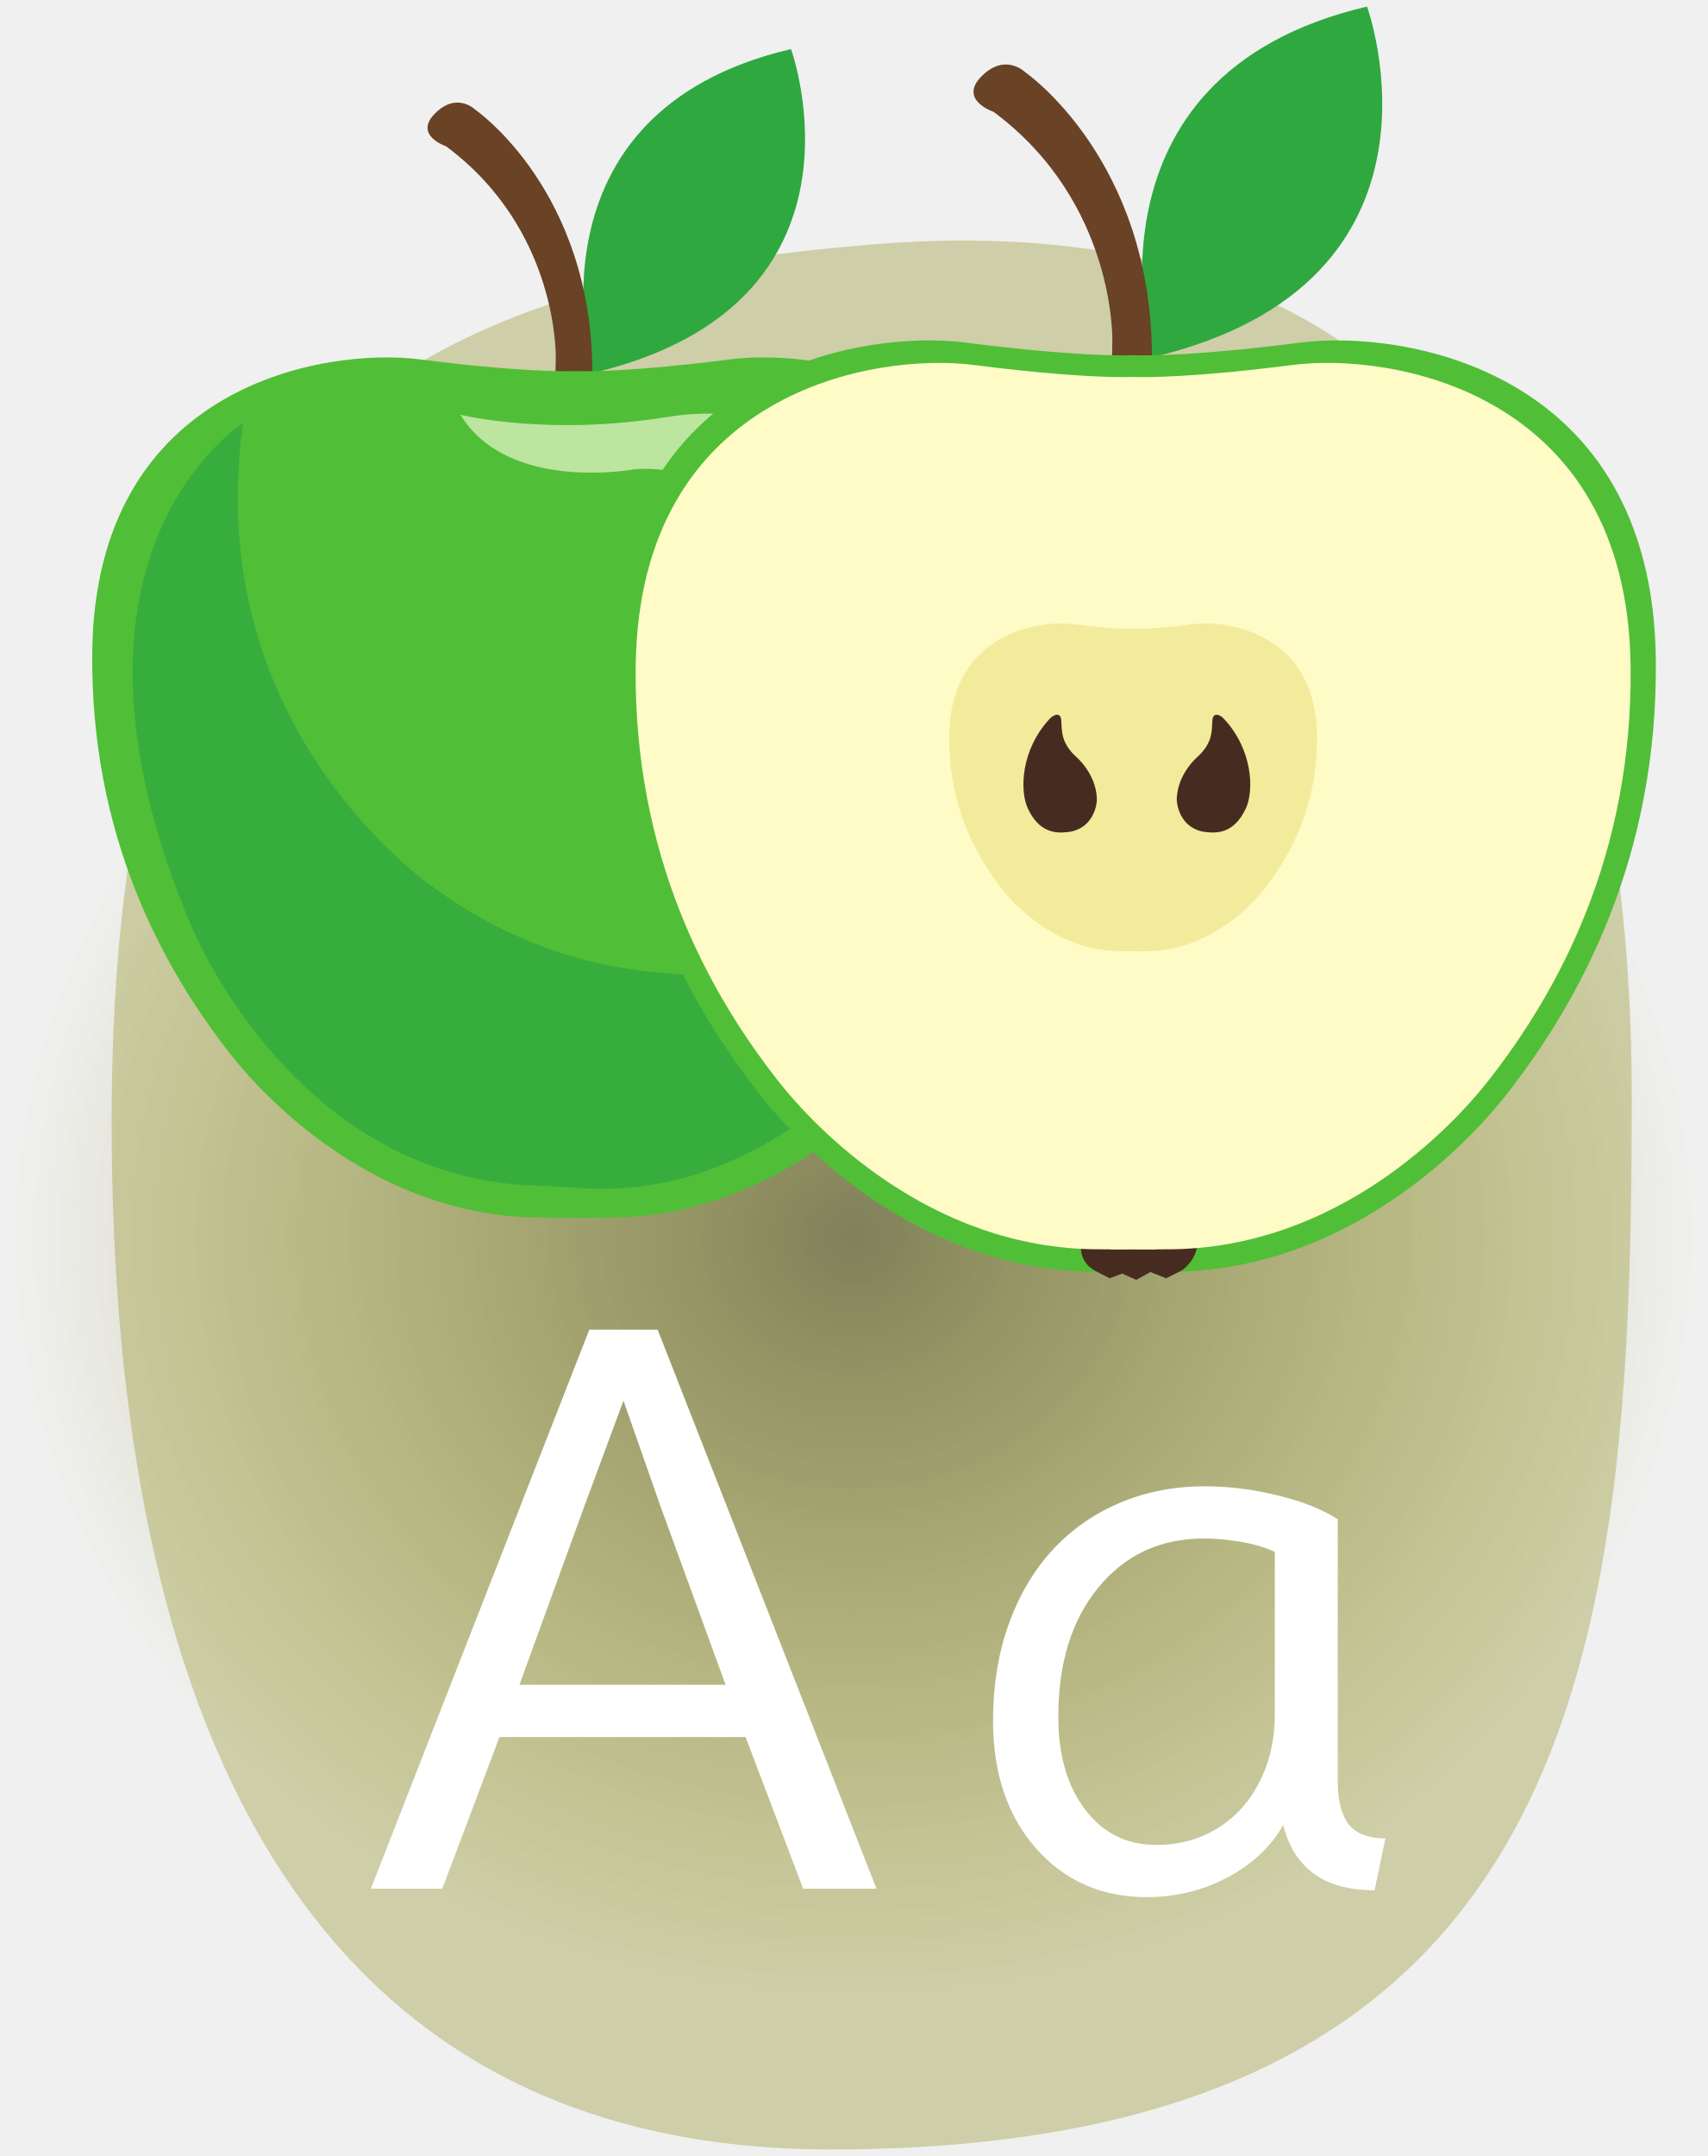
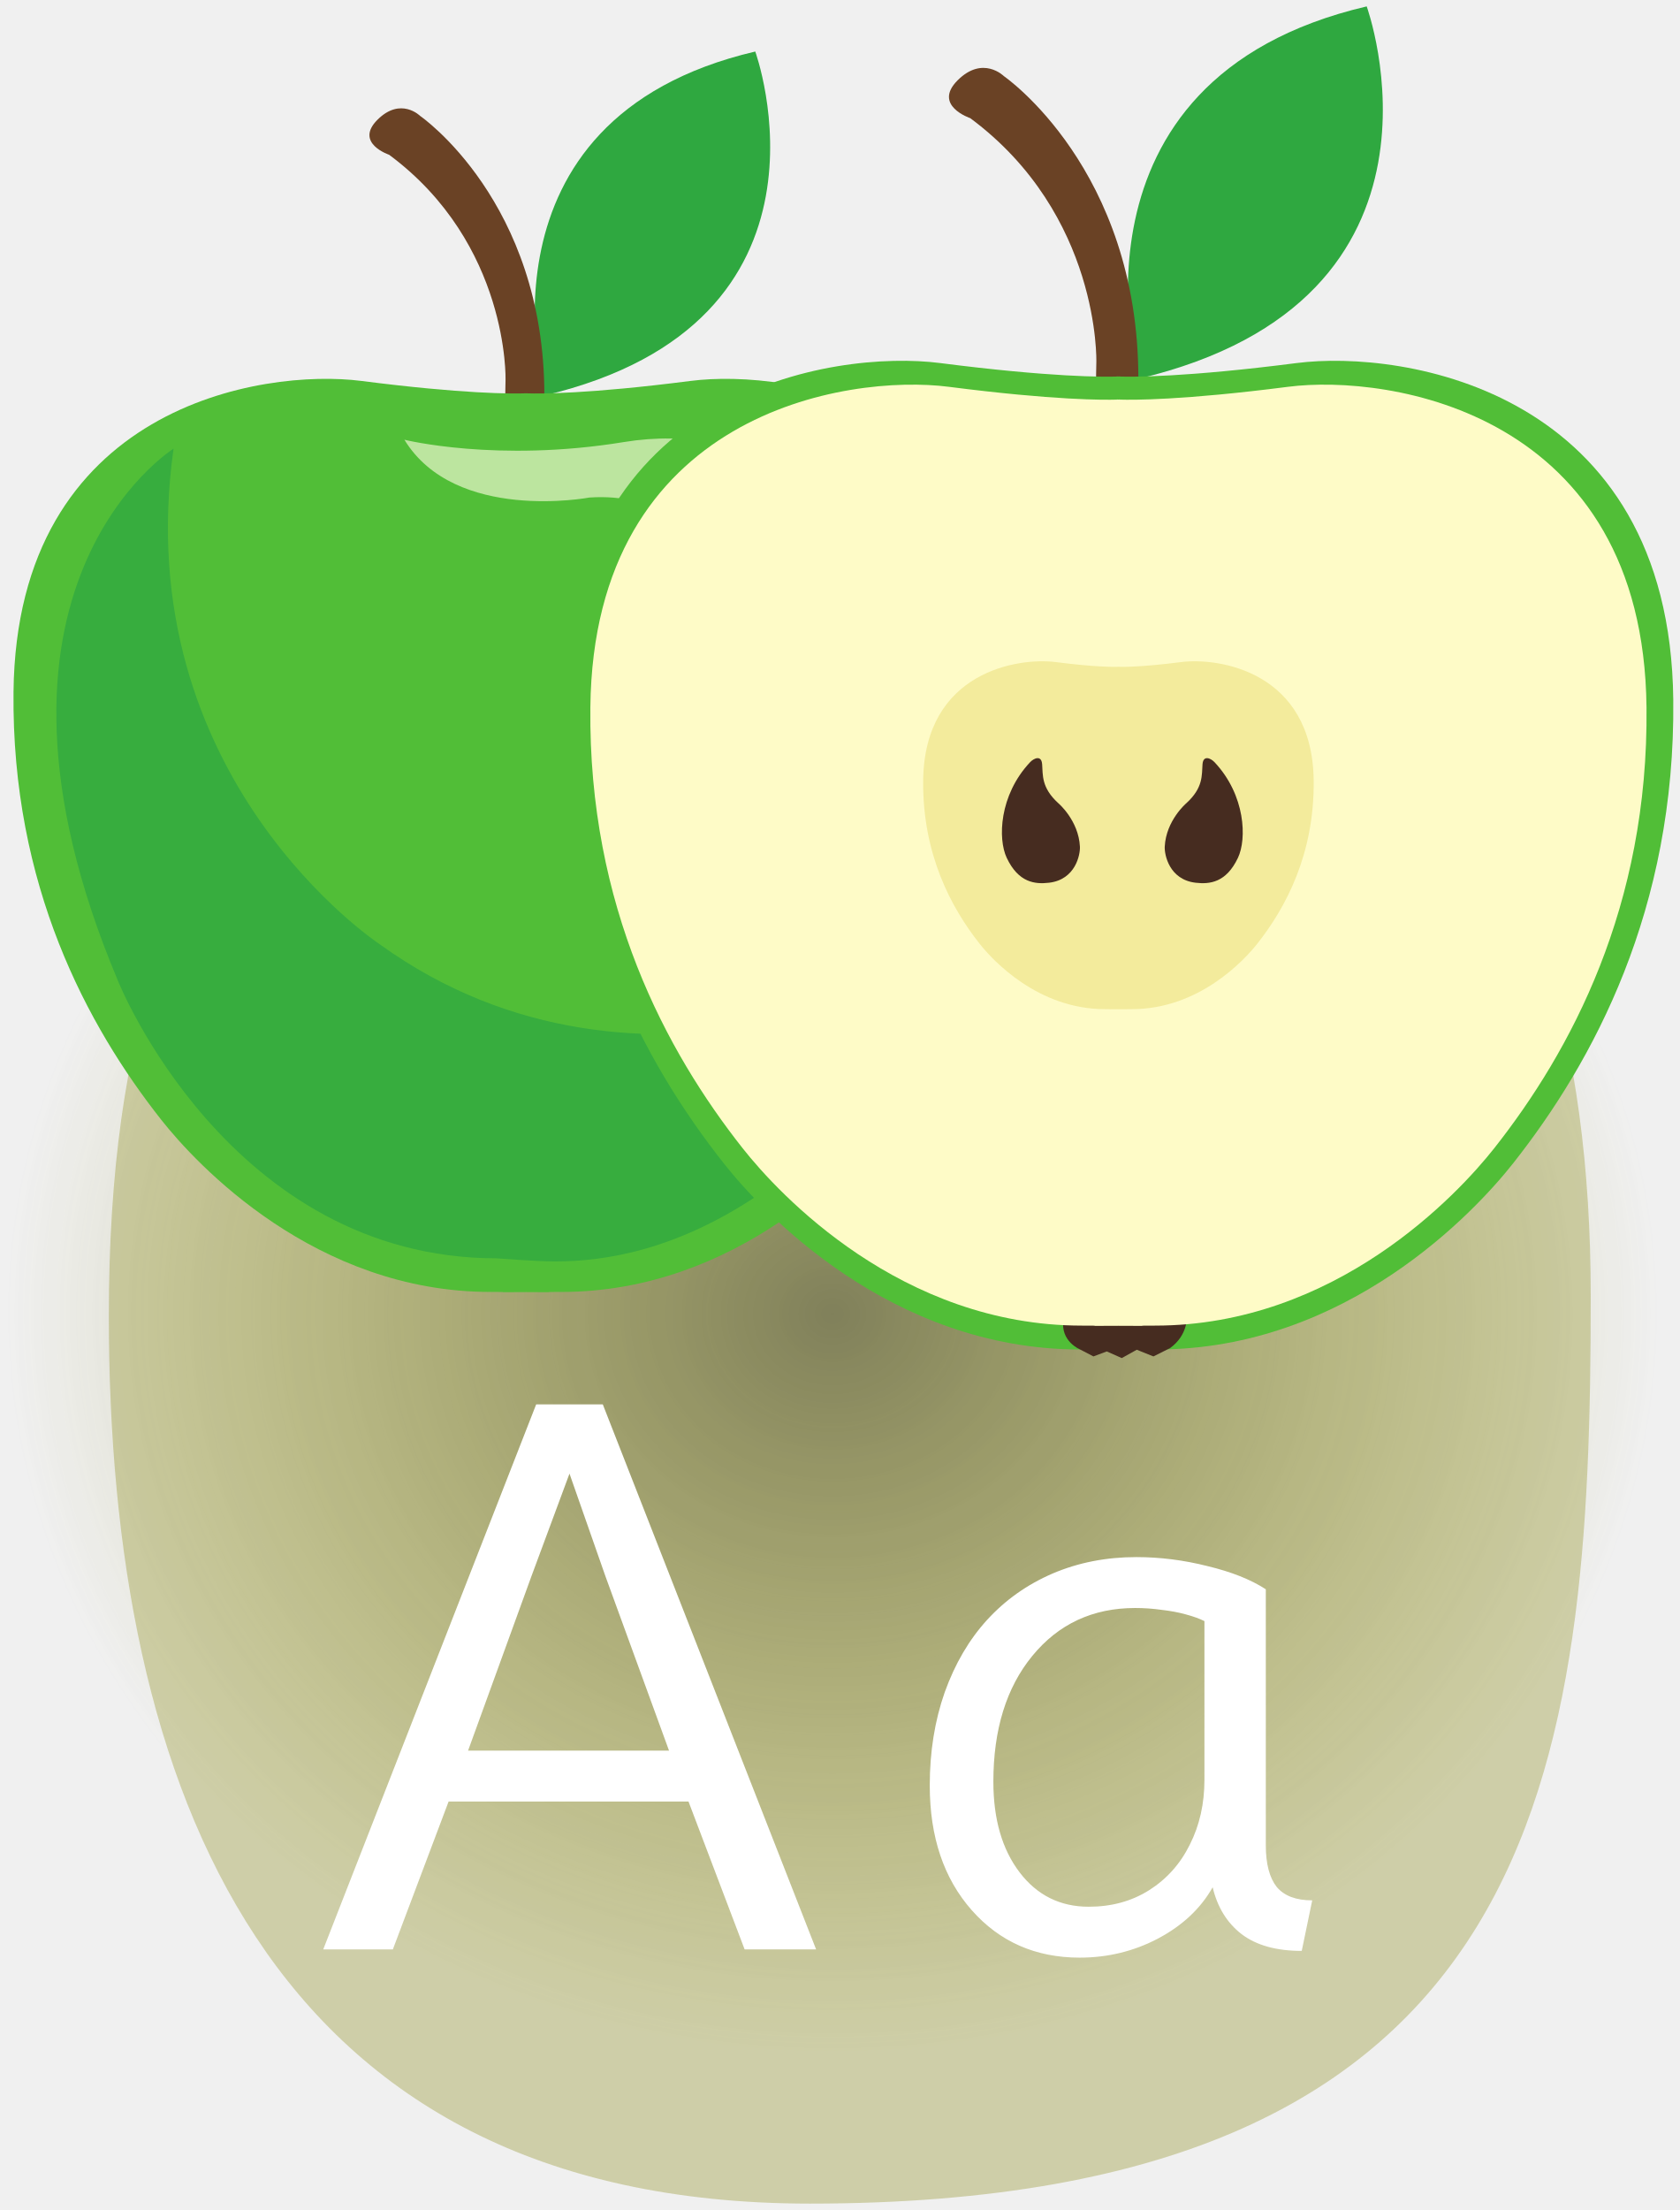
- <svg xmlns="http://www.w3.org/2000/svg" xmlns:xlink="http://www.w3.org/1999/xlink" version="1.1" width="260.679" height="329.002" viewBox="0 0 260.679 329.002" id="svg2985" style="overflow:visible">
+ <svg xmlns="http://www.w3.org/2000/svg" xmlns:xlink="http://www.w3.org/1999/xlink" version="1.1" width="262.989" height="345.924" viewBox="0 0 262.989 345.924" id="svg2985" style="overflow:visible">
  <defs id="defs3078">
    <linearGradient id="linearGradient4301">
      <stop style="stop-color:#404040;stop-opacity:1;" offset="0" id="stop4303" />
      <stop style="stop-color:#808000;stop-opacity:0;" offset="1" id="stop4305" />
    </linearGradient>
    <linearGradient id="linearGradient4088">
      <stop style="stop-color:#000000;stop-opacity:1;" offset="0" id="stop4090" />
      <stop style="stop-color:#c8cc95;stop-opacity:0;" offset="1" id="stop4092" />
    </linearGradient>
    <linearGradient id="linearGradient3910">
      <stop style="stop-color:#d1f5bc;stop-opacity:1;" offset="0" id="stop3912" />
      <stop style="stop-color:#9ce970;stop-opacity:0;" offset="1" id="stop3915" />
    </linearGradient>
    <linearGradient id="linearGradient3878">
      <stop style="stop-color:#6e8f5b;stop-opacity:1;" offset="0" id="stop3880" />
      <stop style="stop-color:#ebebeb;stop-opacity:0;" offset="1" id="stop3882" />
    </linearGradient>
    <linearGradient id="linearGradient4407">
      <stop style="stop-color:#5a932e;stop-opacity:1;" offset="0" id="stop4409" />
      <stop style="stop-color:#008000;stop-opacity:0;" offset="1" id="stop4411" />
    </linearGradient>
    <linearGradient id="linearGradient3920">
      <stop id="stop3922" style="stop-color:#f76605;stop-opacity:1" offset="0" />
      <stop id="stop3924" style="stop-color:#f76605;stop-opacity:0" offset="1" />
    </linearGradient>
    <linearGradient id="linearGradient3912">
      <stop id="stop3914" style="stop-color:#f76605;stop-opacity:1" offset="0" />
      <stop id="stop3916" style="stop-color:#f76605;stop-opacity:0" offset="1" />
    </linearGradient>
    <linearGradient x1="266.478" y1="211.68" x2="229.985" y2="1" id="linearGradient3926" xlink:href="#linearGradient3920" gradientUnits="userSpaceOnUse" />
    <linearGradient x1="181.082" y1="130.101" x2="215.935" y2="39.45" id="linearGradient3928" xlink:href="#linearGradient3912" gradientUnits="userSpaceOnUse" gradientTransform="matrix(1,0,0,0.8609317,-54.55841,-74.85106)" />
    <radialGradient xlink:href="#linearGradient4088" id="radialGradient4094" cx="78.698" cy="50.058" fx="78.698" fy="50.058" r="99.455" gradientTransform="matrix(1,0,0,0.2369623,0,38.19639)" gradientUnits="userSpaceOnUse" />
    <radialGradient xlink:href="#linearGradient4088-8" id="radialGradient4104-4" cx="78.698" cy="50.058" fx="78.698" fy="50.058" r="99.455" gradientTransform="matrix(1,0,0,0.2369623,0,38.19639)" gradientUnits="userSpaceOnUse" />
    <linearGradient id="linearGradient4088-8">
      <stop style="stop-color:#000000;stop-opacity:1;" offset="0" id="stop4090-2" />
      <stop style="stop-color:#000000;stop-opacity:0;" offset="1" id="stop4092-2" />
    </linearGradient>
    <radialGradient xlink:href="#linearGradient4088-8" id="radialGradient4106-5" gradientUnits="userSpaceOnUse" gradientTransform="matrix(1,0,0,0.2369623,0,38.19639)" cx="78.698" cy="50.058" fx="78.698" fy="50.058" r="99.455" />
    <radialGradient xlink:href="#linearGradient4088" id="radialGradient4162" cx="78.698" cy="50.058" fx="78.698" fy="50.058" r="99.455" gradientTransform="matrix(1,0,0,0.2369623,0,38.19639)" gradientUnits="userSpaceOnUse" spreadMethod="pad" />
    <radialGradient xlink:href="#linearGradient4088" id="radialGradient4164" gradientUnits="userSpaceOnUse" gradientTransform="matrix(0.615615,-0.00320847,1.5412167e-4,0.1356629,37.45477,51.19507)" spreadMethod="pad" cx="100.392" cy="142.538" fx="100.392" fy="142.538" r="99.455" />
    <radialGradient xlink:href="#linearGradient4088-4" id="radialGradient4162-1" cx="78.698" cy="50.058" fx="78.698" fy="50.058" r="99.455" gradientTransform="matrix(1,0,0,0.2369623,0,38.19639)" gradientUnits="userSpaceOnUse" spreadMethod="pad" />
    <linearGradient id="linearGradient4088-4">
      <stop style="stop-color:#000000;stop-opacity:1;" offset="0" id="stop4090-1" />
      <stop style="stop-color:#c8cc95;stop-opacity:0;" offset="1" id="stop4092-8" />
    </linearGradient>
    <radialGradient xlink:href="#linearGradient4088-4" id="radialGradient4164-9" gradientUnits="userSpaceOnUse" gradientTransform="matrix(0.615615,-0.00320847,1.5412167e-4,0.1356629,37.45477,51.19507)" spreadMethod="pad" cx="100.392" cy="142.538" fx="100.392" fy="142.538" r="99.455" />
    <linearGradient id="linearGradient4181">
      <stop style="stop-color:#000000;stop-opacity:1;" offset="0" id="stop4183" />
      <stop style="stop-color:#c8cc95;stop-opacity:0.453;" offset="1" id="stop4185" />
    </linearGradient>
    <radialGradient r="99.455" fy="142.538" fx="100.392" cy="142.538" cx="100.392" spreadMethod="pad" gradientTransform="matrix(0.615615,-0.00320847,1.5412167e-4,0.1356629,37.45477,51.19507)" gradientUnits="userSpaceOnUse" id="radialGradient4189" xlink:href="#linearGradient4088-4" />
-     <radialGradient xlink:href="#linearGradient4301" id="radialGradient4307" cx="121.95" cy="157.956" fx="121.95" fy="157.956" r="107.583" gradientTransform="matrix(1.202231,0,0,1.083338,-16.27259,17.61481)" gradientUnits="userSpaceOnUse" />
+     <radialGradient xlink:href="#linearGradient4301" id="radialGradient4307" cx="121.95" cy="157.956" fx="121.95" fy="157.956" r="107.583" gradientTransform="matrix(1.202231,0,0,1.083338,-16.27259,34.53615)" gradientUnits="userSpaceOnUse" />
  </defs>
-   <path style="opacity:0.631;fill:url(#radialGradient4307);fill-opacity:1;stroke:none;overflow:visible" d="m 259.679,176.996 c 0,66.813 -7.712,128.288 -136.295,128.288 -94.755,0 -122.383,-58.69 -122.383,-125.503 0,-81.434 46.829,-102.356 129.844,-107.143 86.254,-4.974 128.834,31.279 128.834,104.358 z" id="path3929-4" />
-   <path style="opacity:0.3;fill:#808000;fill-opacity:1;stroke:none" d="m 249.065,167.684 c 0,83.495 -6.918,160.318 -122.253,160.318 -84.993,0 -109.774,-73.343 -109.774,-156.838 0,-101.766 42.004,-127.912 116.467,-133.894 77.367,-6.215 115.56,39.089 115.56,130.414 z" id="path3929" />
-   <g id="layer1" transform="translate(17.27412,18.47588)">
-     <g id="g13987" transform="matrix(2.124238,0,0,2.124238,-63.42916,-132.6019)">
+   <path style="opacity:0.631;fill:url(#radialGradient4307);fill-opacity:1;stroke:none;overflow:visible" d="m 259.679,193.917 c 0,66.813 -7.712,128.288 -136.295,128.288 -94.755,0 -122.383,-58.69 -122.383,-125.503 0,-81.434 46.829,-102.356 129.844,-107.143 86.254,-4.974 128.834,31.279 128.834,104.358 z" id="path3929-4" />
+   <path style="opacity:0.3;fill:#808000;fill-opacity:1;stroke:none" d="m 249.065,202.866 c 0,73.985 -6.918,142.058 -122.253,142.058 -84.993,0 -109.774,-64.989 -109.774,-138.974 0,-90.174 42.004,-113.343 116.467,-118.644 77.367,-5.507 115.56,34.637 115.56,115.56 z" id="path3929" />
+   <g id="layer1" transform="translate(17.27412,35.39722)">
+     <g id="g13987" transform="matrix(2.313041,0,0,2.313041,-80.74865,-159.7557)">
      <path d="m 64.292,80.526 c 0,0 -5.31,-18.691 14.274,-23.275 0,0 6.666,18.334 -14.274,23.275" style="fill:#2fa840;fill-opacity:1;fill-rule:nonzero;stroke:none" id="path3286" />
      <path d="m 61.663,79.476 c 0,0 0.264,-9.196 -7.883,-15.24 0,0 -2.364,-0.789 -0.789,-2.366 1.577,-1.576 2.891,-0.261 2.891,-0.261 0,0 8.409,5.78 8.409,18.918 0,13.137 -2.89,7.883 -2.629,-1.05" style="fill:#6a4225;fill-opacity:1;fill-rule:nonzero;stroke:none" id="path3288" />
      <path d="m 74.187,79.542 c -6.945,0.891 -10.229,0.868 -11.038,0.841 l 0,-0.007 -0.106,0.005 -0.106,-0.005 0,0.007 c -0.807,0.026 -4.091,0.05 -11.037,-0.841 -6.643,-0.851 -23.335,1.667 -23.543,21.043 -0.141,13.11 4.997,22.614 10,28.957 2.391,3.031 10.418,11.65 22.29,11.65 0.111,0 0.43,0 0.833,0.002 l 0,0.015 c 0.179,0 0.835,-0.002 1.564,-0.008 0.729,0.005 1.386,0.008 1.564,0.008 l 0,-0.015 c 0.404,-0.002 0.723,-0.002 0.833,-0.002 11.873,0 19.9,-8.619 22.29,-11.65 5.003,-6.344 10.143,-15.848 10,-28.957 -0.207,-19.375 -16.899,-21.894 -23.543,-21.043" style="fill:#51be37;fill-opacity:1;fill-rule:nonzero;stroke:none" id="path3290" />
      <path d="m 54.816,83.521 c 0,0 6.261,1.565 14.867,0.156 8.609,-1.409 15.92,3.481 17.058,12.364 0.784,6.104 -3.129,7.669 -5.006,7.669 0,0 -4.695,0.156 -5.008,-6.416 0,0 -0.158,-10.486 -9.39,-9.861 0,0 -9.078,1.721 -12.521,-3.911" style="fill:#bce59f;fill-opacity:1;fill-rule:nonzero;stroke:none" id="path3292" />
      <path d="m 39.19,84.126 c 0,0 -15,9.375 -3.75,36.041 0,0 7.5,18.75 25.625,18.75 0,0 2.638,0.209 3.96,0.209 3.281,0 8.321,-0.704 14.238,-4.834 1.972,-1.376 9.304,-7.457 12.637,-15.375 0,0 -20.834,11.668 -38.75,-1.25 0,0 -17.084,-11.25 -13.96,-33.541" style="fill:#37ad3e;fill-opacity:1;fill-rule:nonzero;stroke:none" id="path3294" />
    </g>
-     <g id="g13994" transform="matrix(2.300012,0,0,2.300012,-195.7702,-140.7577)">
+     <g id="g13994" transform="matrix(2.504437,0,0,2.504437,-224.8521,-168.6364)">
      <path d="m 154.052,76.876 c 0,0 -5.309,-18.691 14.275,-23.275 0,0 6.666,18.334 -14.275,23.275" style="fill:#2fa840;fill-opacity:1;fill-rule:nonzero;stroke:none" id="path4344" />
      <path d="m 151.425,75.826 c 0,0 0.263,-9.196 -7.883,-15.24 0,0 -2.365,-0.789 -0.789,-2.366 1.577,-1.576 2.891,-0.261 2.891,-0.261 0,0 8.408,5.78 8.408,18.918 0,13.137 -2.889,7.883 -2.627,-1.05" style="fill:#6a4225;fill-opacity:1;fill-rule:nonzero;stroke:none" id="path4346" />
      <path d="m 163.948,75.892 c -6.946,0.891 -10.23,0.868 -11.037,0.843 l 0,-0.009 -0.106,0.005 -0.106,-0.005 0,0.009 c -0.807,0.025 -4.091,0.049 -11.037,-0.843 -6.643,-0.851 -23.335,1.667 -23.543,21.043 -0.141,13.11 4.997,22.615 10,28.958 2.39,3.033 10.418,11.65 22.29,11.65 0.111,0 0.43,0 0.833,0.002 l 0,0.015 c 0.179,0 0.835,-0.002 1.564,-0.007 0.729,0.005 1.385,0.007 1.564,0.007 l 0,-0.015 c 0.403,-0.002 0.721,-0.002 0.833,-0.002 11.873,0 19.9,-8.617 22.29,-11.65 5.003,-6.343 10.141,-15.848 10,-28.958 -0.207,-19.375 -16.899,-21.894 -23.543,-21.043" style="fill:#51be37;fill-opacity:1;fill-rule:nonzero;stroke:none" id="path4348" />
      <path d="m 157.077,135.477 c 0,0 0.104,1.145 -1.041,1.979 l -1.042,0.521 -1.041,-0.417 -0.938,0.521 -0.938,-0.416 -0.834,0.312 -0.835,-0.435 c 0,0 -1.249,-0.504 -1.04,-1.857 0.209,-1.354 7.709,-0.207 7.709,-0.207" style="fill:#462c20;fill-opacity:1;fill-rule:nonzero;stroke:none" id="path4350" />
      <path d="m 163.411,77.376 c -6.611,0.849 -9.736,0.825 -10.505,0.801 l 0,-0.008 -0.101,0.005 -0.101,-0.005 0,0.008 c -0.769,0.024 -3.894,0.048 -10.505,-0.801 -6.321,-0.81 -22.209,1.587 -22.407,20.027 -0.135,12.478 4.756,21.523 9.519,27.561 2.275,2.885 9.915,11.088 21.215,11.088 0.106,0 0.409,10e-4 0.792,0.004 l 0,0.013 c 0.169,0 0.795,-0.004 1.488,-0.006 0.693,0.002 1.319,0.006 1.488,0.006 l 0,-0.013 c 0.384,-0.002 0.686,-0.004 0.792,-0.004 11.3,0 18.94,-8.203 21.215,-11.088 4.763,-6.039 9.654,-15.084 9.519,-27.561 -0.199,-18.44 -16.086,-20.837 -22.408,-20.027" style="fill:#fefbc7;fill-opacity:1;fill-rule:nonzero;stroke:none" id="path4352" />
      <path d="m 156.727,94.581 c -2.445,0.312 -3.601,0.305 -3.885,0.295 l 0,-0.002 -0.037,0.002 -0.037,-0.002 0,0.002 c -0.284,0.01 -1.44,0.018 -3.885,-0.295 -2.336,-0.3 -8.21,0.586 -8.284,7.404 -0.049,4.612 1.759,7.957 3.52,10.19 0.841,1.066 3.665,4.098 7.843,4.098 0.039,0 0.151,0.001 0.294,0.002 l 0,0.005 c 0.062,0 0.294,-0.001 0.55,-0.002 0.256,10e-4 0.487,0.002 0.55,0.002 l 0,-0.005 c 0.142,-0.001 0.255,-0.002 0.294,-0.002 4.178,0 7.001,-3.031 7.843,-4.098 1.761,-2.232 3.569,-5.577 3.52,-10.19 -0.074,-6.818 -5.947,-7.704 -8.284,-7.404" style="fill:#f3eb9c;fill-opacity:1;fill-rule:nonzero;stroke:none" id="path4354" />
      <path d="m 158.063,100.959 c -0.052,0.676 0.06,1.468 -1.011,2.442 0,0 -1.268,1.071 -1.351,2.716 -0.025,0.504 0.279,2.059 1.924,2.254 0.882,0.104 1.917,10e-4 2.654,-1.558 0.557,-1.177 0.475,-3.9 -1.454,-5.964 -0.25,-0.269 -0.716,-0.468 -0.761,0.109" style="fill:#462c20;fill-opacity:1;fill-rule:nonzero;stroke:none" id="path4356" />
      <path d="m 148.036,100.959 c 0.051,0.675 -0.059,1.468 1.012,2.442 0,0 1.268,1.071 1.35,2.716 0.025,0.502 -0.278,2.059 -1.925,2.254 -0.882,0.104 -1.916,0 -2.652,-1.558 -0.556,-1.179 -0.476,-3.901 1.452,-5.964 0.251,-0.27 0.718,-0.468 0.762,0.109" style="fill:#462c20;fill-opacity:1;fill-rule:nonzero;stroke:none" id="path4358" />
    </g>
  </g>
-   <g style="font-size:40px;font-style:normal;font-weight:normal;line-height:125%;letter-spacing:0px;word-spacing:0px;fill:#ffffff;fill-opacity:1;stroke:none;font-family:Sans" id="text3316" transform="translate(2.619464,4.893086)">
+   <g style="font-size:40px;font-style:normal;font-weight:normal;line-height:125%;letter-spacing:0px;word-spacing:0px;fill:#ffffff;fill-opacity:1;stroke:none;font-family:Sans" id="text3316" transform="translate(-3.380537,21.81442)">
    <path d="m 53.992,283.318 10.898,0 8.73,-23.145 37.559,0 8.789,23.145 11.191,0 -33.398,-85.313 -10.43,0 -33.34,85.313 m 22.676,-31.113 9.902,-27.246 5.977,-16.113 5.625,16.055 9.961,27.305 -31.465,0" style="font-size:120px;font-variant:normal;font-stretch:normal;letter-spacing:10px;fill:#ffffff;font-family:Topmarks;-inkscape-font-specification:Topmarks" id="path4219" />
    <path d="m 172.449,284.607 c 4.375,0 8.457,-0.996 12.246,-2.988 3.828,-2.031 6.68,-4.707 8.555,-8.027 0.742,3.125 2.246,5.566 4.512,7.324 2.305,1.758 5.449,2.637 9.434,2.637 l 1.641,-7.91 c -2.539,10e-6 -4.395,-0.703 -5.566,-2.109 -1.133,-1.445 -1.699,-3.613 -1.699,-6.504 l 0,-40.078 c -2.344,-1.523 -5.391,-2.734 -9.141,-3.633 -3.711,-0.937 -7.422,-1.406 -11.133,-1.406 -4.727,6e-5 -9.102,0.859 -13.125,2.578 -3.984,1.719 -7.402,4.141 -10.254,7.266 -2.813,3.086 -5.02,6.856 -6.621,11.309 -1.563,4.453 -2.344,9.316 -2.344,14.59 -1e-5,8.047 2.187,14.551 6.562,19.512 4.375,4.961 10.02,7.441 16.934,7.441 m 1.406,-7.969 c -4.492,1e-5 -8.105,-1.797 -10.84,-5.391 -2.734,-3.594 -4.102,-8.32 -4.102,-14.18 -2e-5,-8.164 2.031,-14.727 6.094,-19.688 4.102,-5 9.473,-7.5 16.113,-7.5 1.406,5e-5 2.793,0.098 4.16,0.293 1.367,0.156 2.617,0.391 3.75,0.703 1.172,0.313 2.148,0.664 2.93,1.055 l 0,24.844 c -5e-5,3.75 -0.762,7.129 -2.285,10.137 -1.484,3.008 -3.613,5.391 -6.387,7.148 -2.734,1.719 -5.879,2.578 -9.434,2.578" style="font-size:120px;font-variant:normal;font-stretch:normal;letter-spacing:10px;fill:#ffffff;font-family:Topmarks;-inkscape-font-specification:Topmarks" id="path4221" />
  </g>
</svg>
